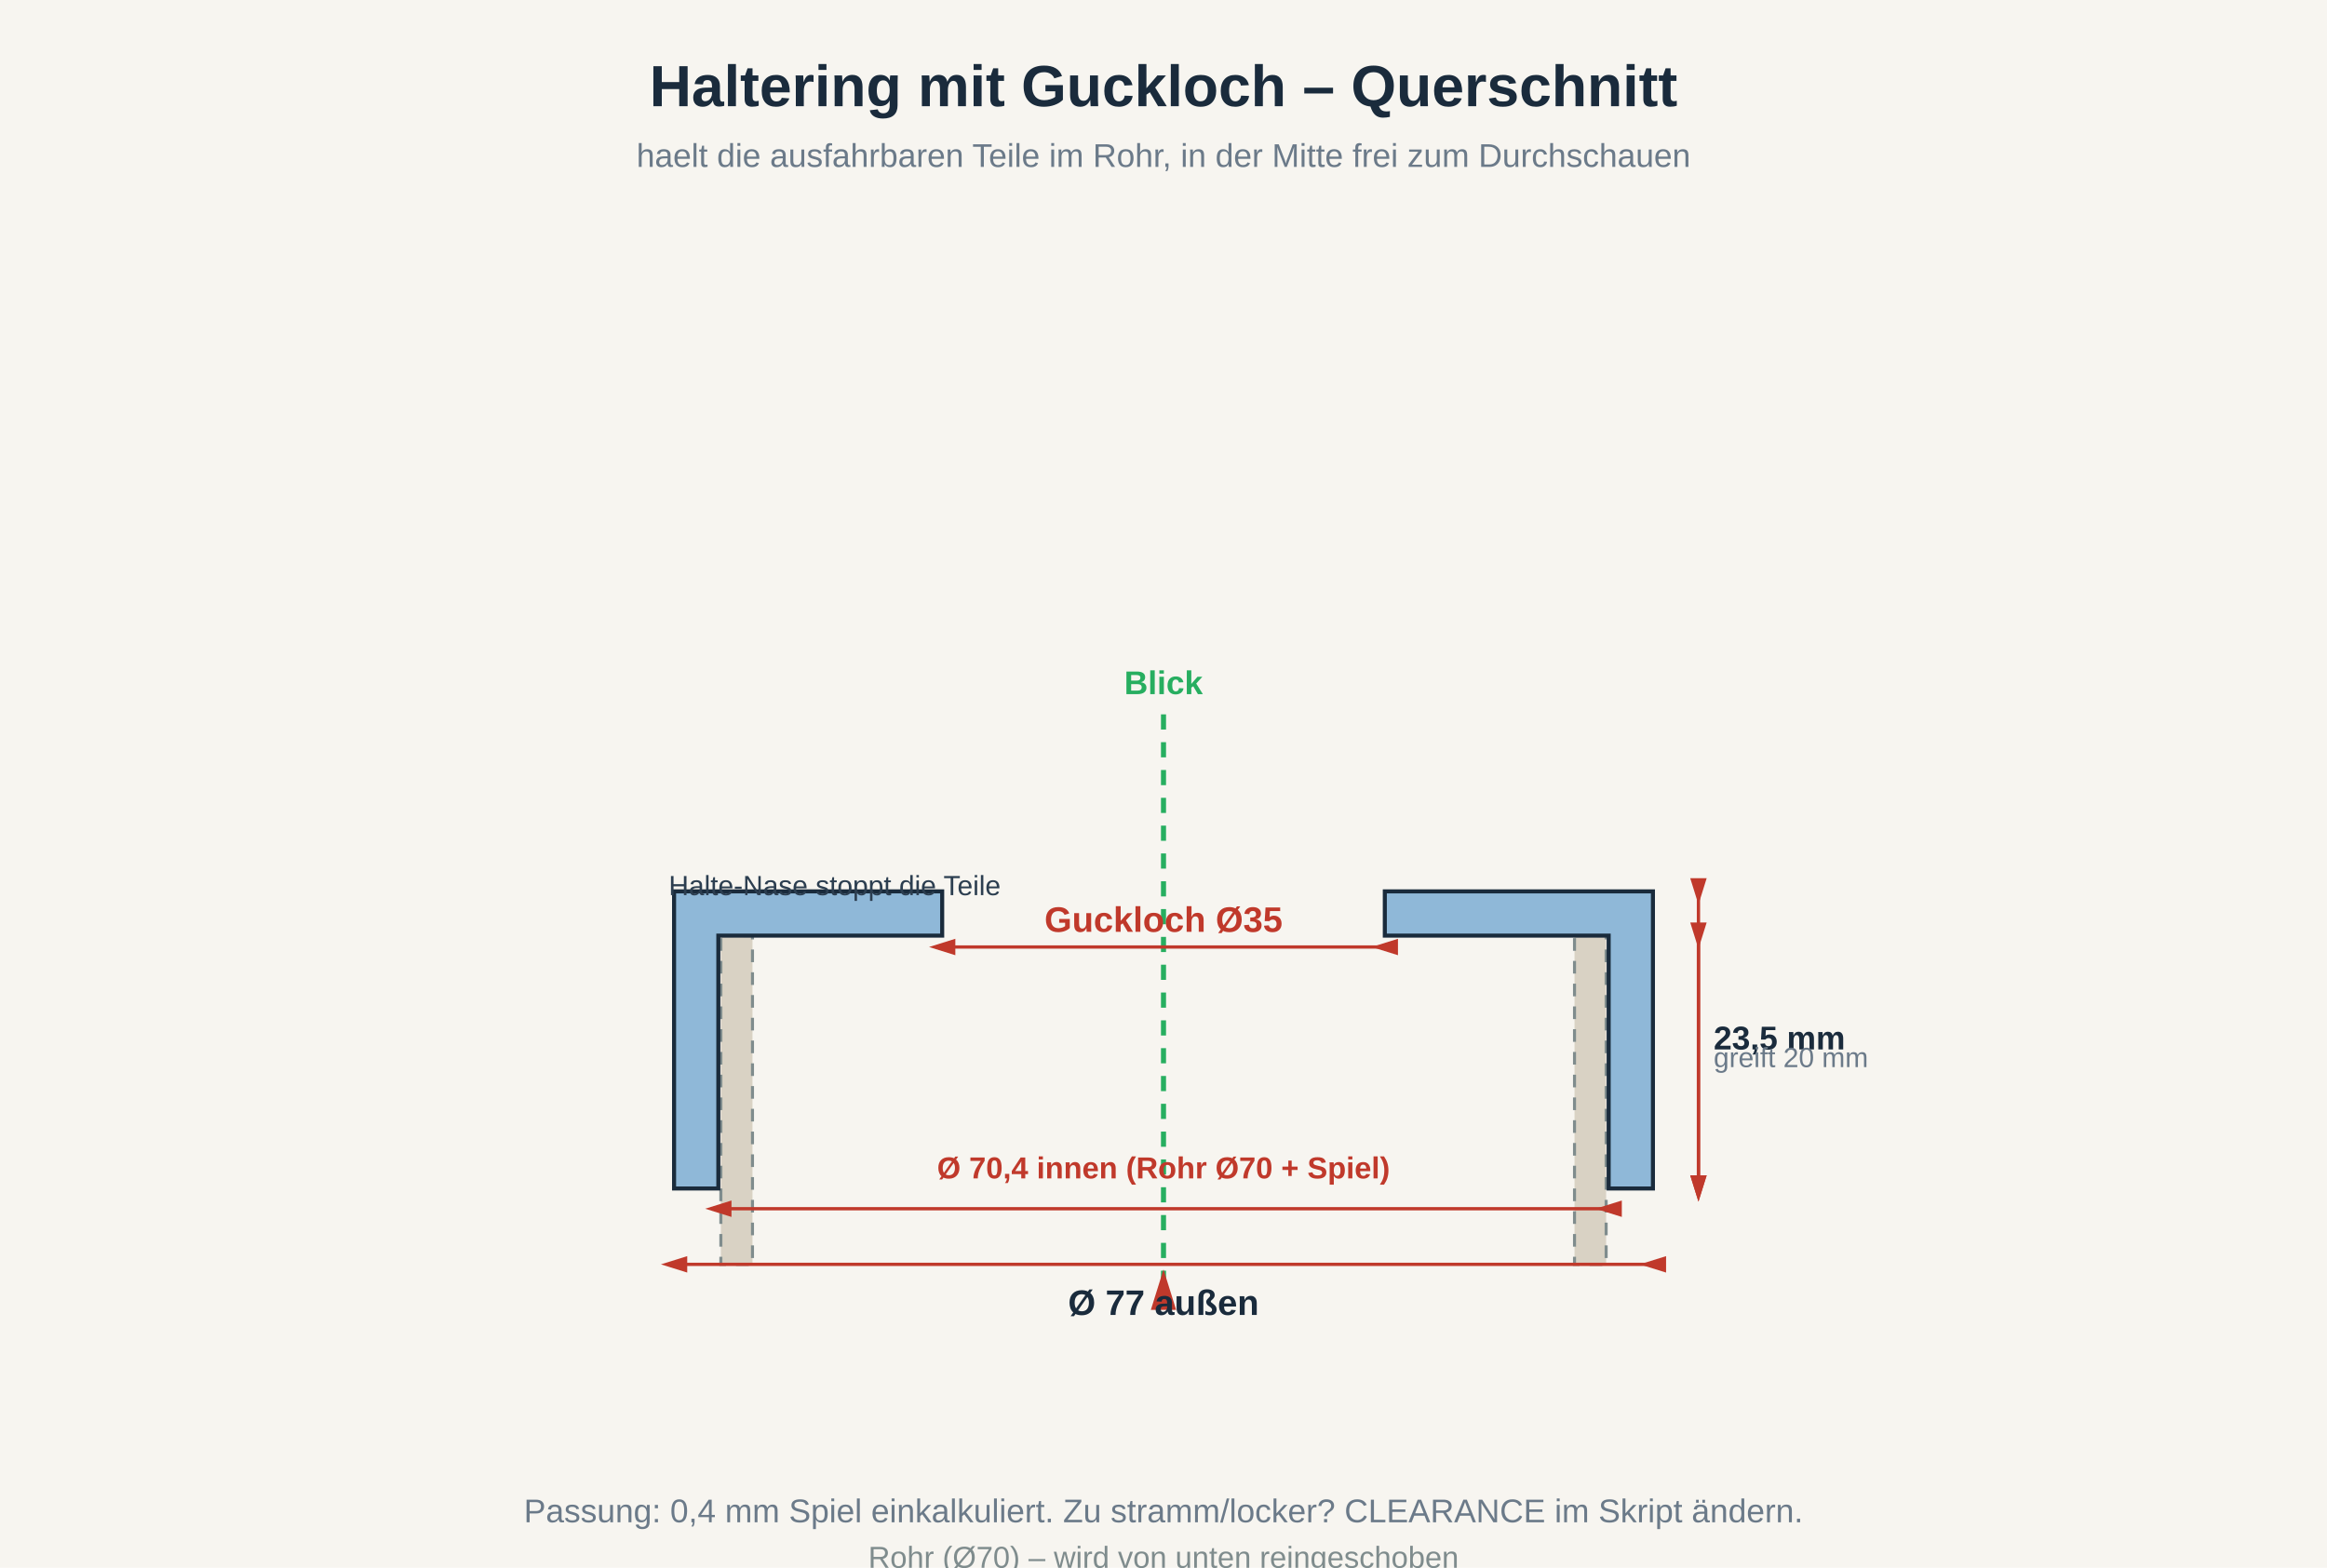
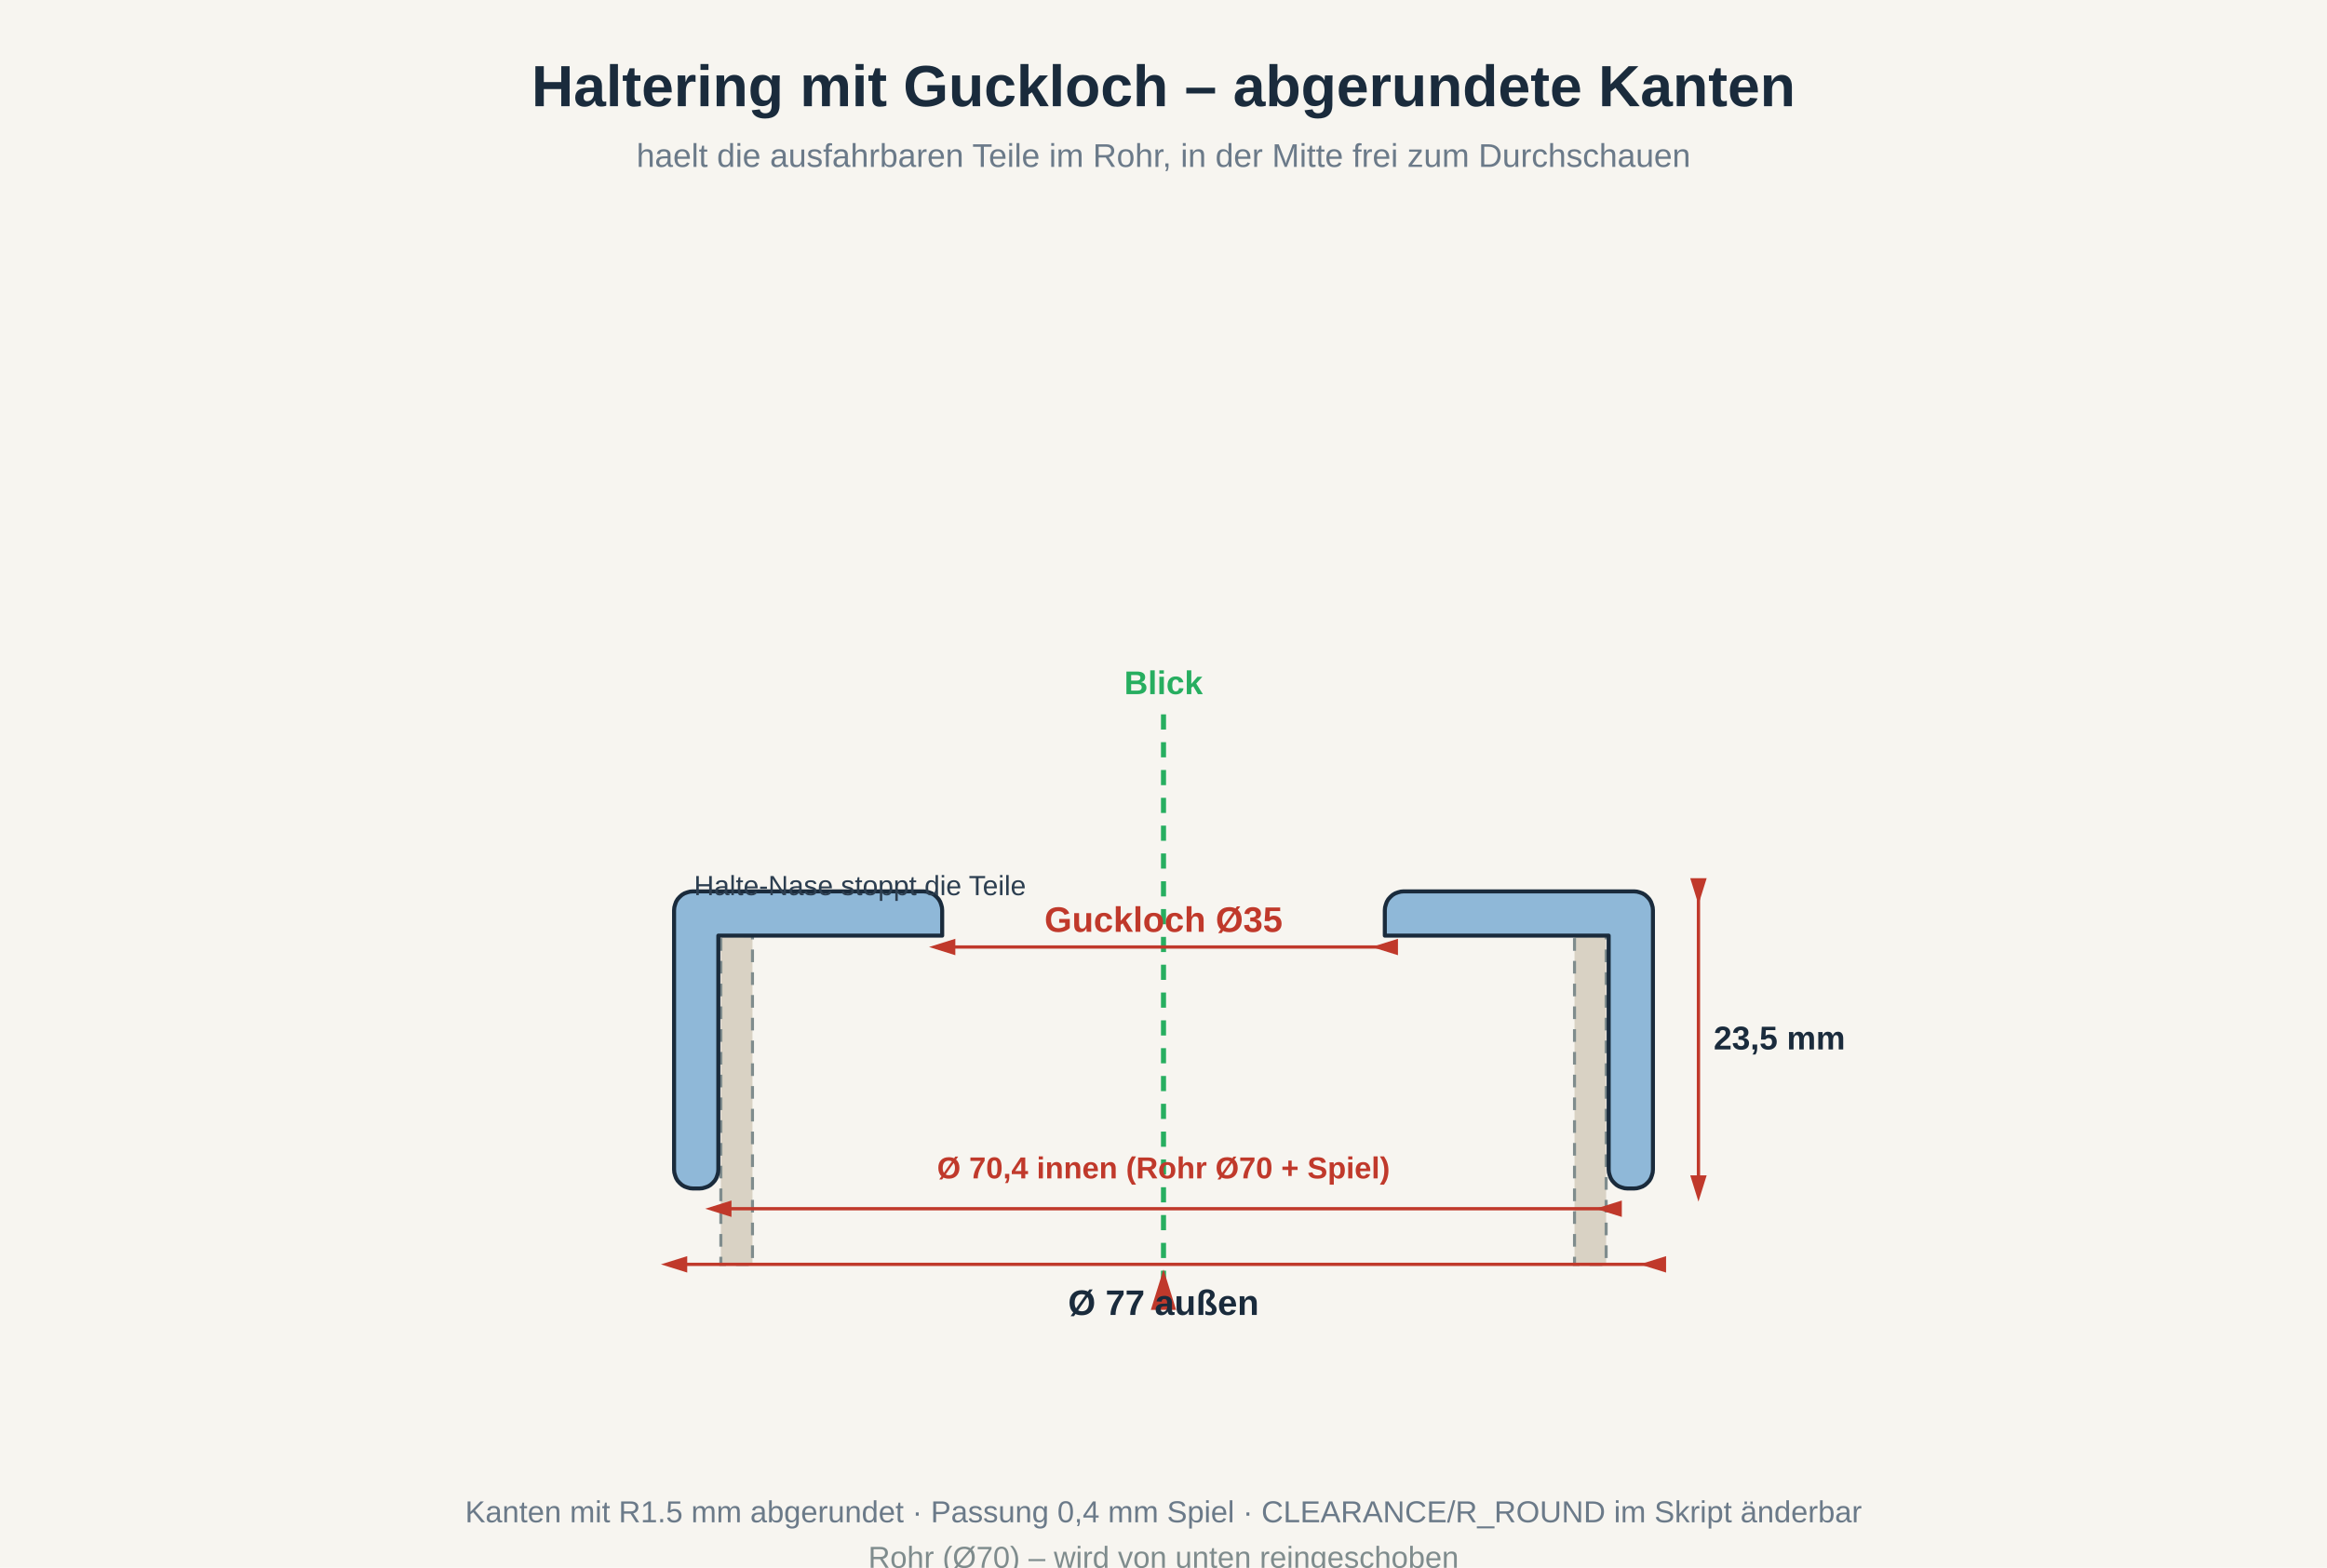
<svg xmlns="http://www.w3.org/2000/svg" width="920" height="620" viewBox="0 0 920 620">
  <defs>
    <marker id="a" markerWidth="8" markerHeight="8" refX="4" refY="4" orient="auto">
      <path d="M0,4 L8,1.5 L8,6.5 Z" fill="#c0392b" />
    </marker>
  </defs>
  <rect width="920" height="620" fill="#f7f5f0" />
-   <text x="460.0" y="42" text-anchor="middle" font-family="Segoe UI,Arial" font-size="23" font-weight="600" fill="#1a2b3c">Haltering mit Guckloch – Querschnitt</text>
+   <text x="460.0" y="42" text-anchor="middle" font-family="Segoe UI,Arial" font-size="23" font-weight="600" fill="#1a2b3c">Haltering mit Guckloch – abgerundete Kanten</text>
  <text x="460.0" y="66" text-anchor="middle" font-family="Segoe UI,Arial" font-size="13" font-weight="400" fill="#6b7a89">haelt die ausfahrbaren Teile im Rohr, in der Mitte frei zum Durchschauen</text>
  <rect x="285.0" y="370.0" width="12.5" height="130" fill="#d9d2c4" stroke="#7f8c8d" stroke-width="1.2" stroke-dasharray="5 4" />
  <rect x="622.5" y="370.0" width="12.5" height="130" fill="#d9d2c4" stroke="#7f8c8d" stroke-width="1.2" stroke-dasharray="5 4" />
  <text x="460" y="620" text-anchor="middle" font-family="Segoe UI,Arial" font-size="12" font-weight="400" fill="#7f8c8d">Rohr (Ø70) – wird von unten reingeschoben</text>
-   <polygon points="547.5,370.0 547.5,352.5 653.5,352.5 653.5,470.0 636.0,470.0 636.0,370.0" fill="#8fb8d8" stroke="#1a2b3c" stroke-width="1.6" />
-   <polygon points="372.5,370.0 372.5,352.5 266.5,352.5 266.5,470.0 284.0,470.0 284.0,370.0" fill="#8fb8d8" stroke="#1a2b3c" stroke-width="1.6" />
+   <polygon points="547.5,370.0 547.5,360.0 547.6,358.8 547.9,357.7 548.3,356.6 548.9,355.6 549.7,354.7 550.6,353.9 551.6,353.3 552.7,352.9 553.8,352.6 555.0,352.5 646.0,352.5 647.2,352.6 648.3,352.9 649.4,353.3 650.4,353.9 651.3,354.7 652.1,355.6 652.7,356.6 653.1,357.7 653.4,358.8 653.5,360.0 653.5,462.5 653.4,463.7 653.1,464.8 652.7,465.9 652.1,466.9 651.3,467.8 650.4,468.6 649.4,469.2 648.3,469.6 647.2,469.9 646.0,470.0 643.5,470.0 642.3,469.9 641.2,469.6 640.1,469.2 639.1,468.6 638.2,467.8 637.4,466.9 636.8,465.9 636.4,464.8 636.1,463.7 636.0,462.5 636.0,370.0" fill="#8fb8d8" stroke="#1a2b3c" stroke-width="1.6" stroke-linejoin="round" />
+   <polygon points="372.5,370.0 372.5,360.0 372.4,358.8 372.1,357.7 371.7,356.6 371.1,355.6 370.3,354.7 369.4,353.9 368.4,353.3 367.3,352.9 366.2,352.6 365.0,352.5 274.0,352.5 272.8,352.6 271.7,352.9 270.6,353.3 269.6,353.9 268.7,354.7 267.9,355.6 267.3,356.6 266.9,357.7 266.6,358.8 266.5,360.0 266.5,462.5 266.6,463.7 266.9,464.8 267.3,465.9 267.9,466.9 268.7,467.8 269.6,468.6 270.6,469.2 271.7,469.6 272.8,469.9 274.0,470.0 276.5,470.0 277.7,469.9 278.8,469.6 279.9,469.2 280.9,468.6 281.8,467.8 282.6,466.9 283.2,465.9 283.6,464.8 283.9,463.7 284.0,462.5 284.0,370.0" fill="#8fb8d8" stroke="#1a2b3c" stroke-width="1.6" stroke-linejoin="round" />
  <line x1="460" y1="282.5" x2="460" y2="510" stroke="#27ae60" stroke-width="2" stroke-dasharray="6 5" marker-end="url(#a)" />
  <text x="460" y="274.5" text-anchor="middle" font-family="Segoe UI,Arial" font-size="13" font-weight="600" fill="#27ae60">Blick</text>
  <line x1="372.5" y1="374.5" x2="547.5" y2="374.5" stroke="#c0392b" stroke-width="1.3" marker-start="url(#a)" marker-end="url(#a)" />
  <text x="460" y="368.5" text-anchor="middle" font-family="Segoe UI,Arial" font-size="14" font-weight="600" fill="#c0392b">Guckloch Ø35</text>
  <line x1="266.5" y1="500" x2="653.5" y2="500" stroke="#c0392b" stroke-width="1.3" marker-start="url(#a)" marker-end="url(#a)" />
  <text x="460" y="520" text-anchor="middle" font-family="Segoe UI,Arial" font-size="14" font-weight="600" fill="#1a2b3c">Ø 77 außen</text>
  <line x1="284.0" y1="478" x2="636.0" y2="478" stroke="#c0392b" stroke-width="1.3" marker-start="url(#a)" marker-end="url(#a)" />
  <text x="460" y="466" text-anchor="middle" font-family="Segoe UI,Arial" font-size="12" font-weight="600" fill="#c0392b">Ø 70,4 innen (Rohr Ø70 + Spiel)</text>
  <line x1="671.5" y1="470" x2="671.5" y2="352.5" stroke="#c0392b" stroke-width="1.3" marker-start="url(#a)" marker-end="url(#a)" />
  <text x="677.5" y="415" text-anchor="start" font-family="Segoe UI,Arial" font-size="13" font-weight="600" fill="#1a2b3c">23,5 mm</text>
-   <line x1="671.5" y1="470" x2="671.5" y2="370.0" stroke="#c0392b" stroke-width="1.3" marker-start="url(#a)" marker-end="url(#a)" />
-   <text x="677.5" y="422" text-anchor="start" font-family="Segoe UI,Arial" font-size="11" font-weight="400" fill="#6b7a89">greift 20 mm</text>
-   <text x="330.0" y="354.0" text-anchor="middle" font-family="Segoe UI,Arial" font-size="11" font-weight="400" fill="#2c3e50">Halte-Nase stoppt die Teile</text>
-   <text x="460.0" y="602" text-anchor="middle" font-family="Segoe UI,Arial" font-size="13" font-weight="400" fill="#6b7a89">Passung: 0,4 mm Spiel einkalkuliert. Zu stramm/locker? CLEARANCE im Skript ändern.</text>
+   <text x="340.0" y="354.0" text-anchor="middle" font-family="Segoe UI,Arial" font-size="11" font-weight="400" fill="#2c3e50">Halte-Nase stoppt die Teile</text>
+   <text x="460.0" y="602" text-anchor="middle" font-family="Segoe UI,Arial" font-size="12" font-weight="400" fill="#6b7a89">Kanten mit R1.5 mm abgerundet · Passung 0,4 mm Spiel · CLEARANCE/R_ROUND im Skript änderbar</text>
</svg>
